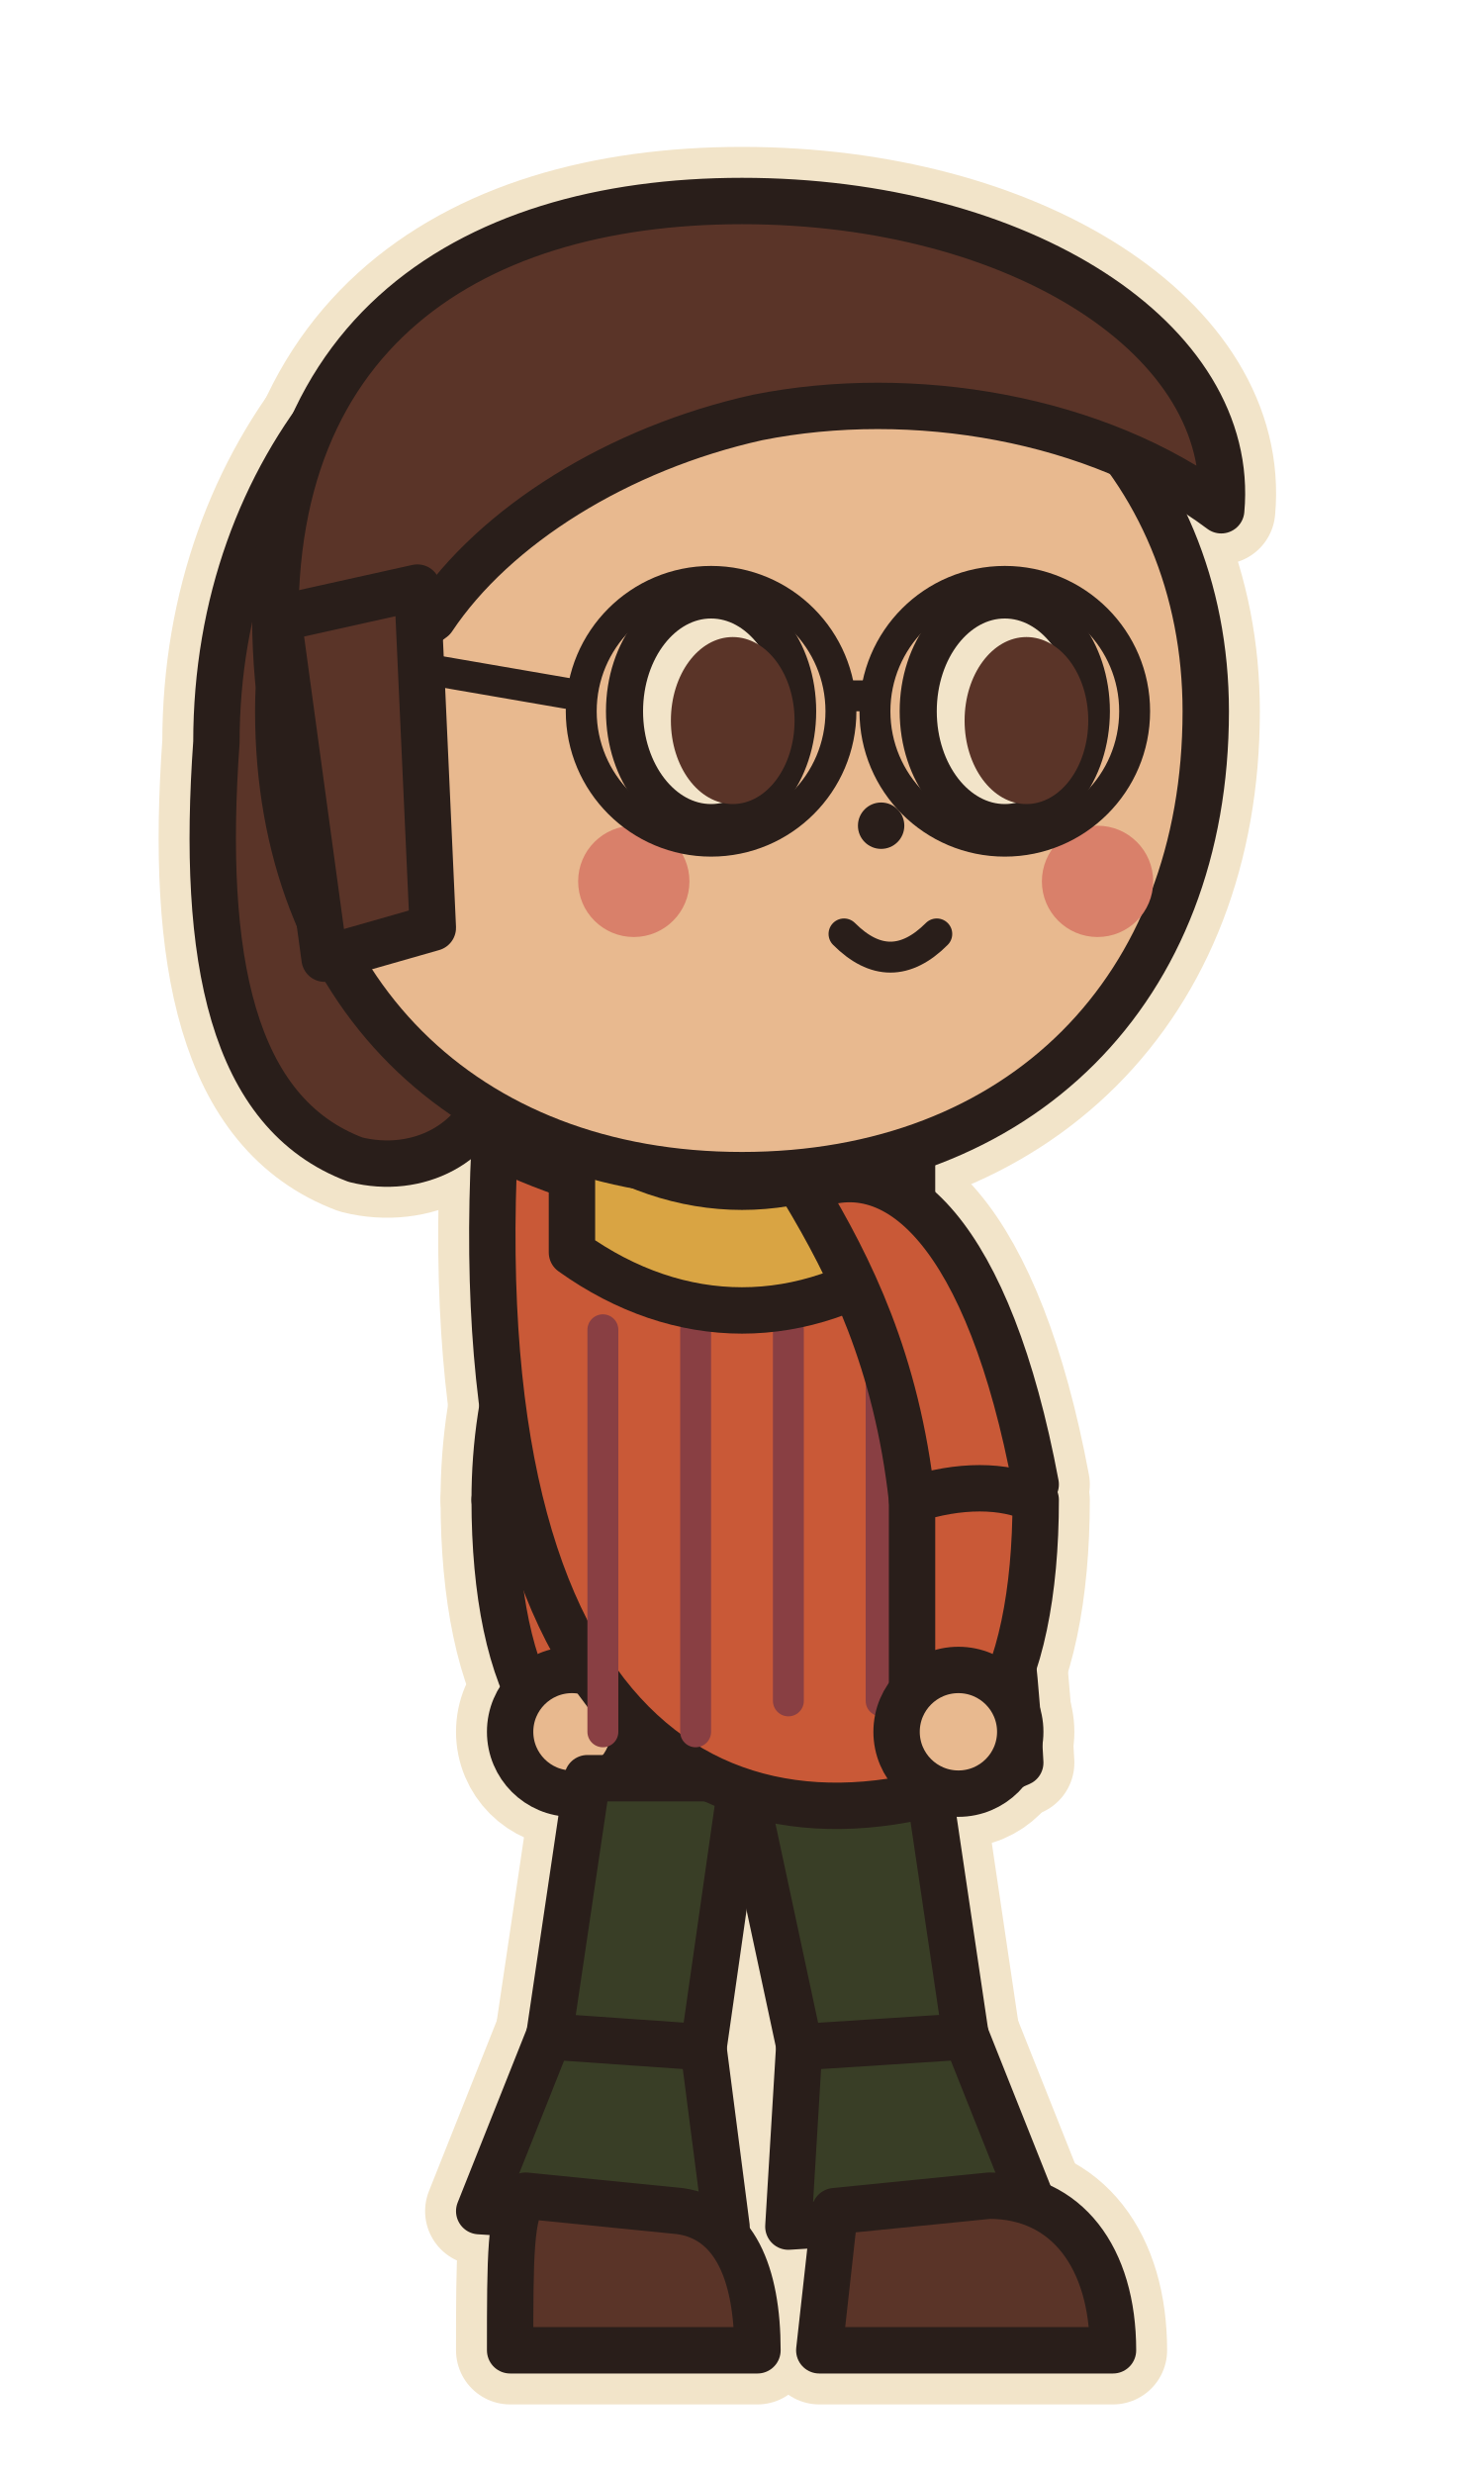
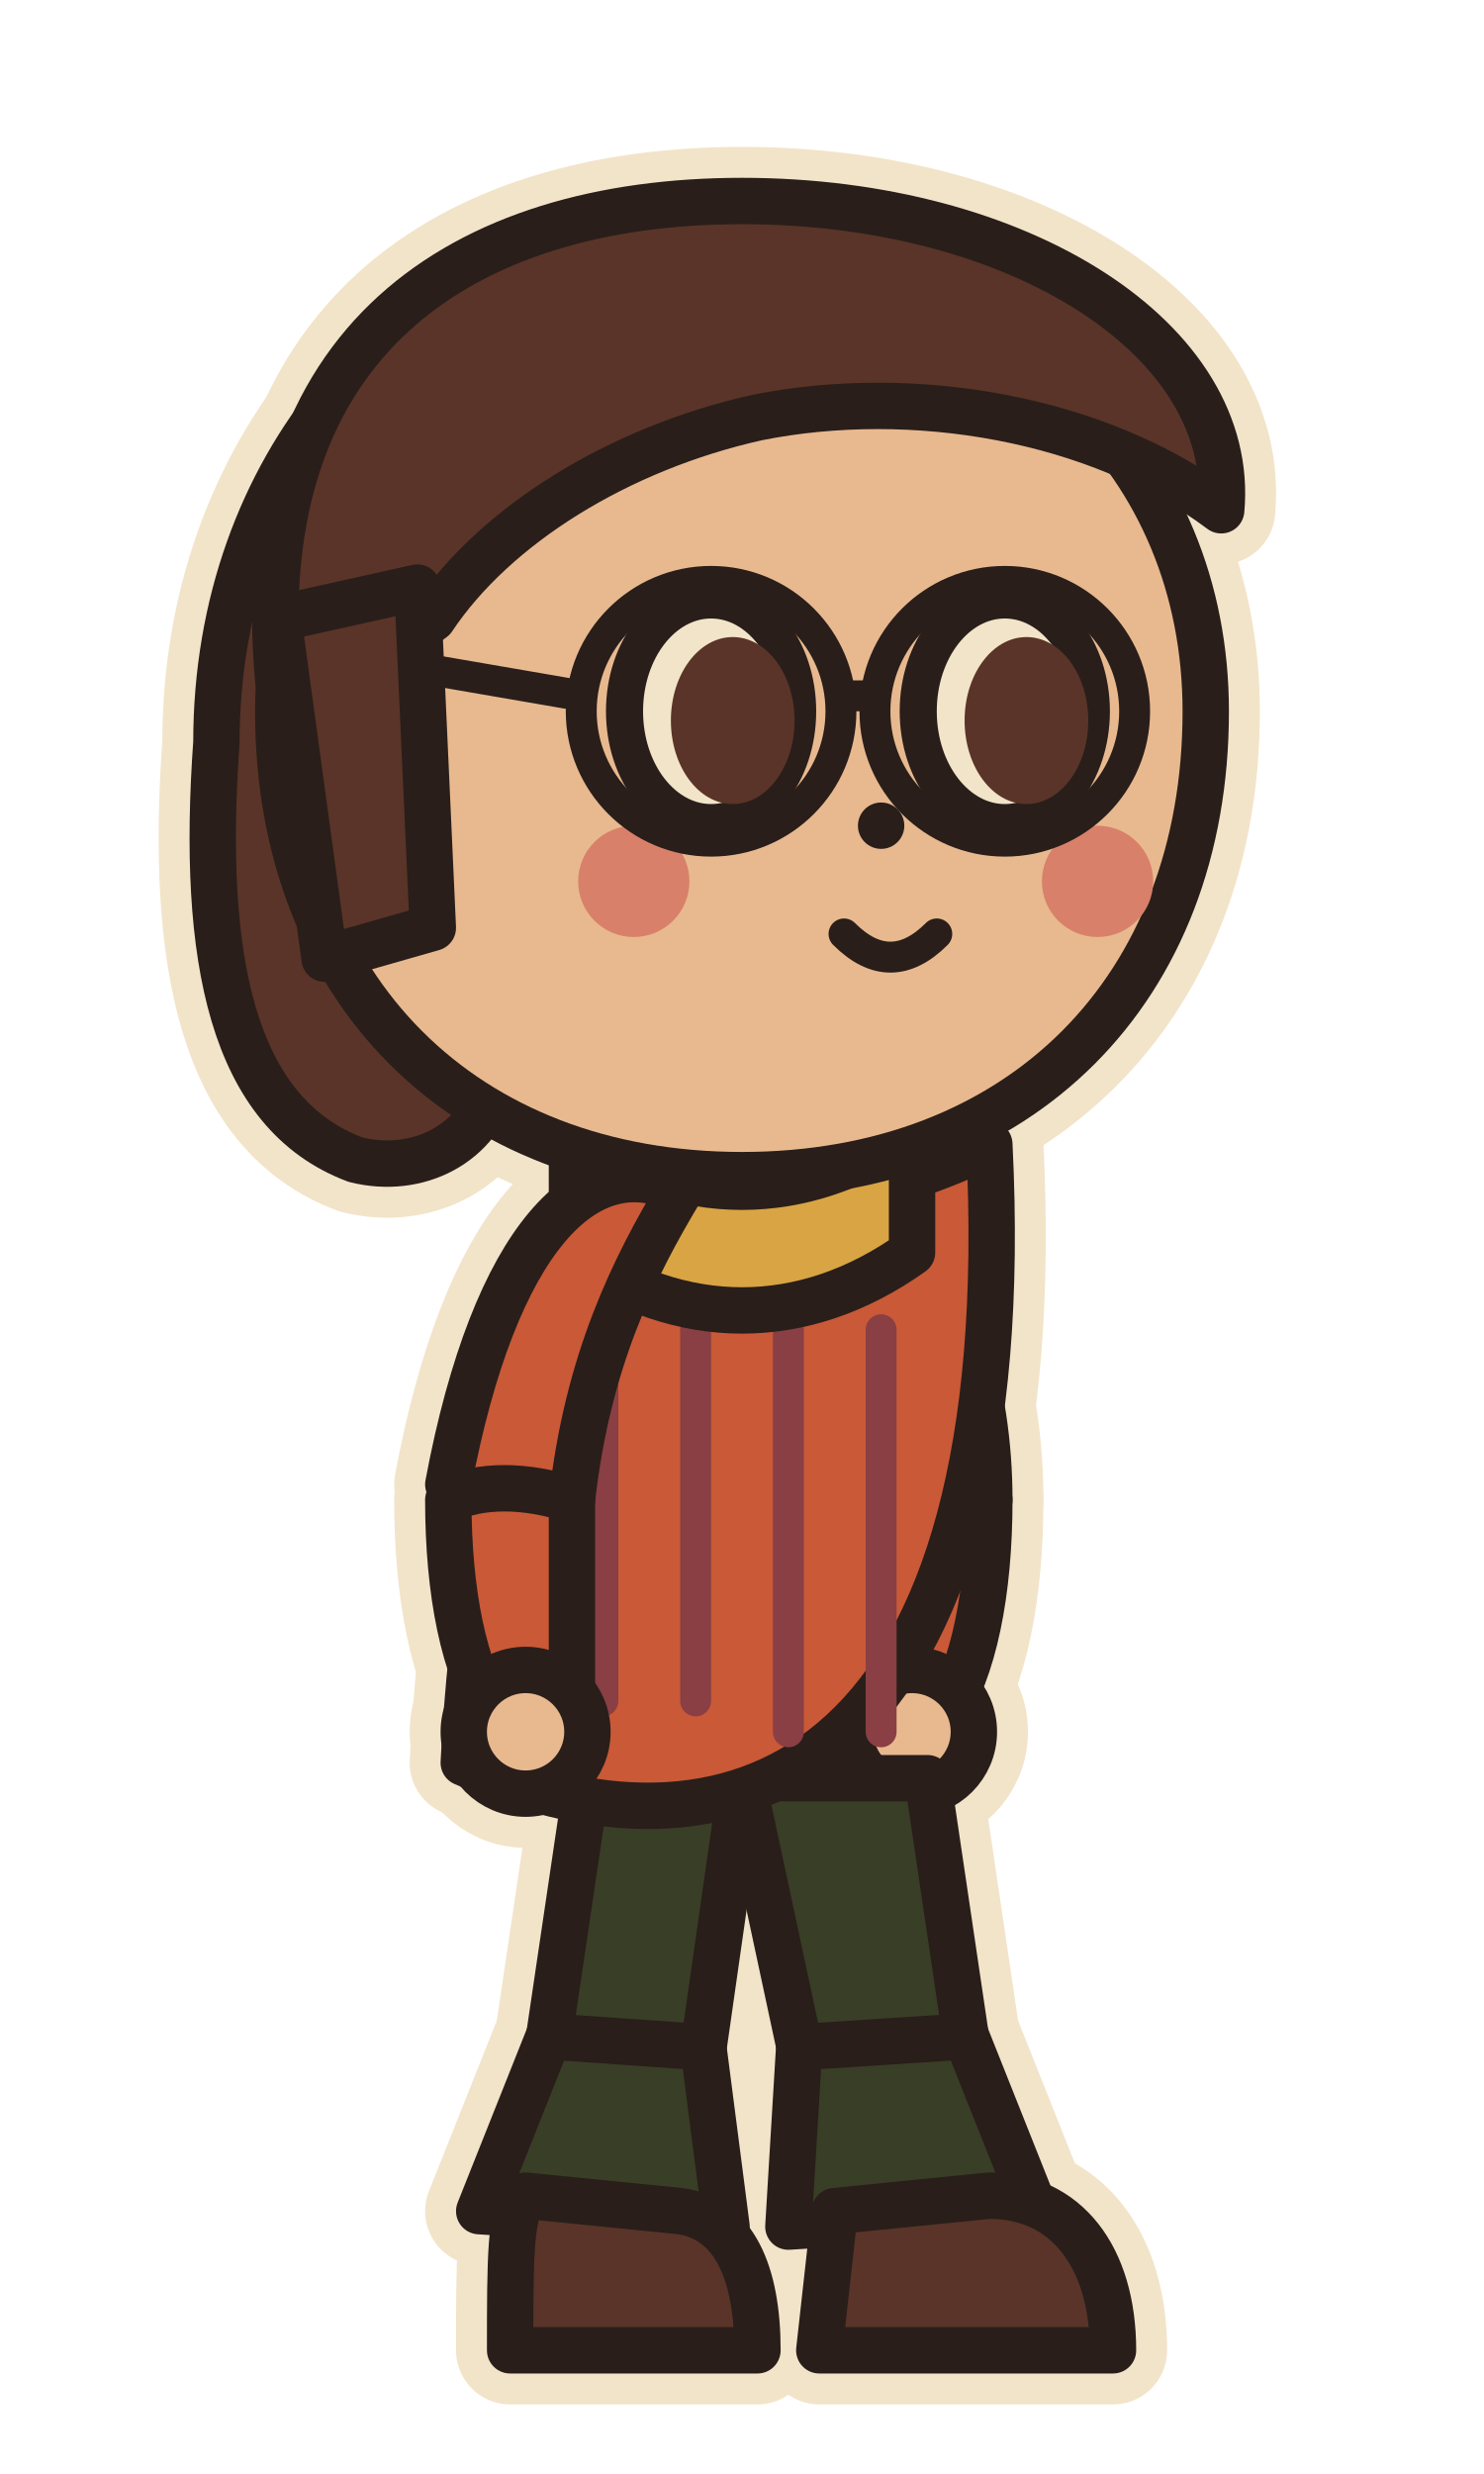
<svg xmlns="http://www.w3.org/2000/svg" viewBox="0 0 96 160" width="96" height="160">
  <g fill="#f2e4c9" stroke="#f2e4c9" stroke-width="7" stroke-linejoin="round" stroke-linecap="round">
-     <path d="M 40,76 C 34,82 32,90 32,97 C 35,99 38,99 40,97 C 40,90 42,82 44,78 Z" fill="#f2e4c9" />
-     <path d="M 32,97 C 32,103 33,108 35,111 C 37,112 40,111 41,109 C 40,104 40,100 40,97 Z" fill="#f2e4c9" />
-     <circle cx="37" cy="112" r="4" fill="#f2e4c9" />
+     <path d="M 40,76 C 34,82 32,90 32,97 C 35,99 38,99 40,97 C 40,90 42,82 44,78 Z" fill="#f2e4c9" transform="translate(96 0) scale(-1 1)" />
+     <path d="M 32,97 C 32,103 33,108 35,111 C 37,112 40,111 41,109 C 40,104 40,100 40,97 Z" fill="#f2e4c9" transform="translate(96 0) scale(-1 1)" />
+     <circle cx="37" cy="112" r="4" fill="#f2e4c9" transform="translate(96 0) scale(-1 1)" />
    <path d="M 38,115 L 34,142 L 44,143 L 48,115 Z" fill="#f2e4c9" />
    <path d="M 35.5,131.7 L 31,143 L 47,144 L 45.5,132.4 Z" fill="#f2e4c9" />
    <path d="M 34,142 L 44,143 C 47.5,143.5 49,147 49,152 L 33,152 C 33,146 33,143 34,142 Z" fill="#f2e4c9" />
    <path d="M 48,115 L 54,143 L 64,142 L 60,115 Z" fill="#f2e4c9" />
    <path d="M 51.7,132.4 L 51,144 L 67,143 L 62.5,131.7 Z" fill="#f2e4c9" />
    <path d="M 54,143 L 64,142 C 69,142 72,146 72,152 L 53,152 Z" fill="#f2e4c9" />
-     <path d="M 32,74 C 48,82 64,74 66,114 C 48,122 30,114 32,74 Z" fill="#f2e4c9" />
-     <path d="M 37,73 C 44,78 52,78 59,73 L 59,81 C 52,86 44,86 37,81 Z" fill="#f2e4c9" />
-     <path d="M 52,77 C 58,74 64,80 67,96 C 64,99 61,99 59,97 C 58,88 55,82 52,77 Z" fill="#f2e4c9" />
-     <path d="M 59,97 C 62,96 65,96 67,97 C 67,103 66,108 64,111 C 62,112 60,111 59,109 C 59,104 59,100 59,97 Z" fill="#f2e4c9" />
-     <circle cx="62" cy="112" r="4" fill="#f2e4c9" />
+     <path d="M 32,74 C 48,82 64,74 66,114 C 48,122 30,114 32,74 Z" fill="#f2e4c9" transform="translate(96 0) scale(-1 1)" />
+     <path d="M 37,73 C 44,78 52,78 59,73 L 59,81 C 52,86 44,86 37,81 Z" fill="#f2e4c9" transform="translate(96 0) scale(-1 1)" />
+     <path d="M 52,77 C 58,74 64,80 67,96 C 64,99 61,99 59,97 C 58,88 55,82 52,77 Z" fill="#f2e4c9" transform="translate(96 0) scale(-1 1)" />
+     <path d="M 59,97 C 62,96 65,96 67,97 C 67,103 66,108 64,111 C 62,112 60,111 59,109 C 59,104 59,100 59,97 Z" fill="#f2e4c9" transform="translate(96 0) scale(-1 1)" />
+     <circle cx="62" cy="112" r="4" fill="#f2e4c9" transform="translate(96 0) scale(-1 1)" />
    <path d="M 40,15 C 26,17 14,30 14,48 C 13,62 15,72 23,75 C 27,76 31,74 32,70 L 36,40 Z" fill="#f2e4c9" />
    <path d="M 48,18 C 66,18 78,30 78,46 C 78,64 66,76 48,76 C 30,76 18,64 18,46 C 18,30 30,18 48,18 Z" fill="#f2e4c9" />
    <path d="M 18,44 C 16,22 30,13 48,13 C 66,13 80,22 79,33 C 71,27 59,25 49,27 C 40,29 32,34 28,40 C 24,43 21,44 18,44 Z" fill="#f2e4c9" />
    <path d="M 18,40 L 27,38 L 28,60 L 21,62 Z" fill="#f2e4c9" />
  </g>
  <g stroke="#291e1a" stroke-width="3" stroke-linejoin="round" stroke-linecap="round">
-     <path d="M 40,76 C 34,82 32,90 32,97 C 35,99 38,99 40,97 C 40,90 42,82 44,78 Z" fill="#c95937" />
-     <path d="M 32,97 C 32,103 33,108 35,111 C 37,112 40,111 41,109 C 40,104 40,100 40,97 Z" fill="#c95937" />
-     <circle cx="37" cy="112" r="4" fill="#e8b98f" />
+     <path d="M 40,76 C 34,82 32,90 32,97 C 35,99 38,99 40,97 C 40,90 42,82 44,78 Z" fill="#c95937" transform="translate(96 0) scale(-1 1)" />
+     <path d="M 32,97 C 32,103 33,108 35,111 C 37,112 40,111 41,109 C 40,104 40,100 40,97 Z" fill="#c95937" transform="translate(96 0) scale(-1 1)" />
+     <circle cx="37" cy="112" r="4" fill="#e8b98f" transform="translate(96 0) scale(-1 1)" />
    <path d="M 38,115 L 34,142 L 44,143 L 48,115 Z" fill="#393e26" />
    <path d="M 35.5,131.7 L 31,143 L 47,144 L 45.5,132.4 Z" fill="#393e26" />
    <path d="M 34,142 L 44,143 C 47.5,143.5 49,147 49,152 L 33,152 C 33,146 33,143 34,142 Z" fill="#5a3428" />
    <path d="M 48,115 L 54,143 L 64,142 L 60,115 Z" fill="#393e26" />
    <path d="M 51.7,132.4 L 51,144 L 67,143 L 62.5,131.7 Z" fill="#393e26" />
    <path d="M 54,143 L 64,142 C 69,142 72,146 72,152 L 53,152 Z" fill="#5a3428" />
-     <path d="M 32,74 C 48,82 64,74 66,114 C 48,122 30,114 32,74 Z" fill="#c95937" />
-     <path d="M 39,86 L 39,112" fill="none" stroke="#893f43" stroke-width="2" />
-     <path d="M 45,86 L 45,112" fill="none" stroke="#893f43" stroke-width="2" />
-     <path d="M 51,86 L 51,110" fill="none" stroke="#893f43" stroke-width="2" />
-     <path d="M 57,86 L 57,110" fill="none" stroke="#893f43" stroke-width="2" />
-     <path d="M 37,73 C 44,78 52,78 59,73 L 59,81 C 52,86 44,86 37,81 Z" fill="#d9a443" />
-     <path d="M 52,77 C 58,74 64,80 67,96 C 64,99 61,99 59,97 C 58,88 55,82 52,77 Z" fill="#c95937" />
-     <path d="M 59,97 C 62,96 65,96 67,97 C 67,103 66,108 64,111 C 62,112 60,111 59,109 C 59,104 59,100 59,97 Z" fill="#c95937" />
-     <circle cx="62" cy="112" r="4" fill="#e8b98f" />
+     <path d="M 32,74 C 48,82 64,74 66,114 C 48,122 30,114 32,74 Z" fill="#c95937" transform="translate(96 0) scale(-1 1)" />
+     <path d="M 39,86 L 39,112" fill="none" stroke="#893f43" stroke-width="2" transform="translate(96 0) scale(-1 1)" />
+     <path d="M 45,86 L 45,112" fill="none" stroke="#893f43" stroke-width="2" transform="translate(96 0) scale(-1 1)" />
+     <path d="M 51,86 L 51,110" fill="none" stroke="#893f43" stroke-width="2" transform="translate(96 0) scale(-1 1)" />
+     <path d="M 57,86 L 57,110" fill="none" stroke="#893f43" stroke-width="2" transform="translate(96 0) scale(-1 1)" />
+     <path d="M 37,73 C 44,78 52,78 59,73 L 59,81 C 52,86 44,86 37,81 Z" fill="#d9a443" transform="translate(96 0) scale(-1 1)" />
+     <path d="M 52,77 C 58,74 64,80 67,96 C 64,99 61,99 59,97 C 58,88 55,82 52,77 Z" fill="#c95937" transform="translate(96 0) scale(-1 1)" />
+     <path d="M 59,97 C 62,96 65,96 67,97 C 67,103 66,108 64,111 C 62,112 60,111 59,109 C 59,104 59,100 59,97 Z" fill="#c95937" transform="translate(96 0) scale(-1 1)" />
+     <circle cx="62" cy="112" r="4" fill="#e8b98f" transform="translate(96 0) scale(-1 1)" />
    <path d="M 40,15 C 26,17 14,30 14,48 C 13,62 15,72 23,75 C 27,76 31,74 32,70 L 36,40 Z" fill="#5a3428" />
    <path d="M 48,18 C 66,18 78,30 78,46 C 78,64 66,76 48,76 C 30,76 18,64 18,46 C 18,30 30,18 48,18 Z" fill="#e8b98f" />
    <circle cx="41" cy="57" r="3.6" fill="#d9806a" stroke="none" />
    <circle cx="71" cy="57" r="3.6" fill="#d9806a" stroke="none" />
    <ellipse cx="46" cy="46" rx="5.6" ry="7.2" fill="#f2e4c9" stroke-width="2.4" />
    <ellipse cx="47.4" cy="46.6" rx="4" ry="5.4" fill="#5a3428" stroke="none" />
    <ellipse cx="65" cy="46" rx="5.6" ry="7.2" fill="#f2e4c9" stroke-width="2.4" />
    <ellipse cx="66.4" cy="46.6" rx="4" ry="5.4" fill="#5a3428" stroke="none" />
    <circle cx="57" cy="53.4" r="1.5" fill="#291e1a" stroke="none" />
    <circle cx="46" cy="46" r="8.4" fill="none" stroke-width="2" />
    <circle cx="65" cy="46" r="8.4" fill="none" stroke-width="2" />
    <path d="M 54.4,45 L 56.6,45" fill="none" stroke-width="2" />
    <path d="M 37.6,45 L 26,43" fill="none" stroke-width="2" />
    <path d="M 54.6,60.4 Q 57.6,63.4 60.6,60.4" fill="none" stroke-width="2" />
    <path d="M 18,44 C 16,22 30,13 48,13 C 66,13 80,22 79,33 C 71,27 59,25 49,27 C 40,29 32,34 28,40 C 24,43 21,44 18,44 Z" fill="#5a3428" />
    <path d="M 18,40 L 27,38 L 28,60 L 21,62 Z" fill="#5a3428" />
  </g>
</svg>
